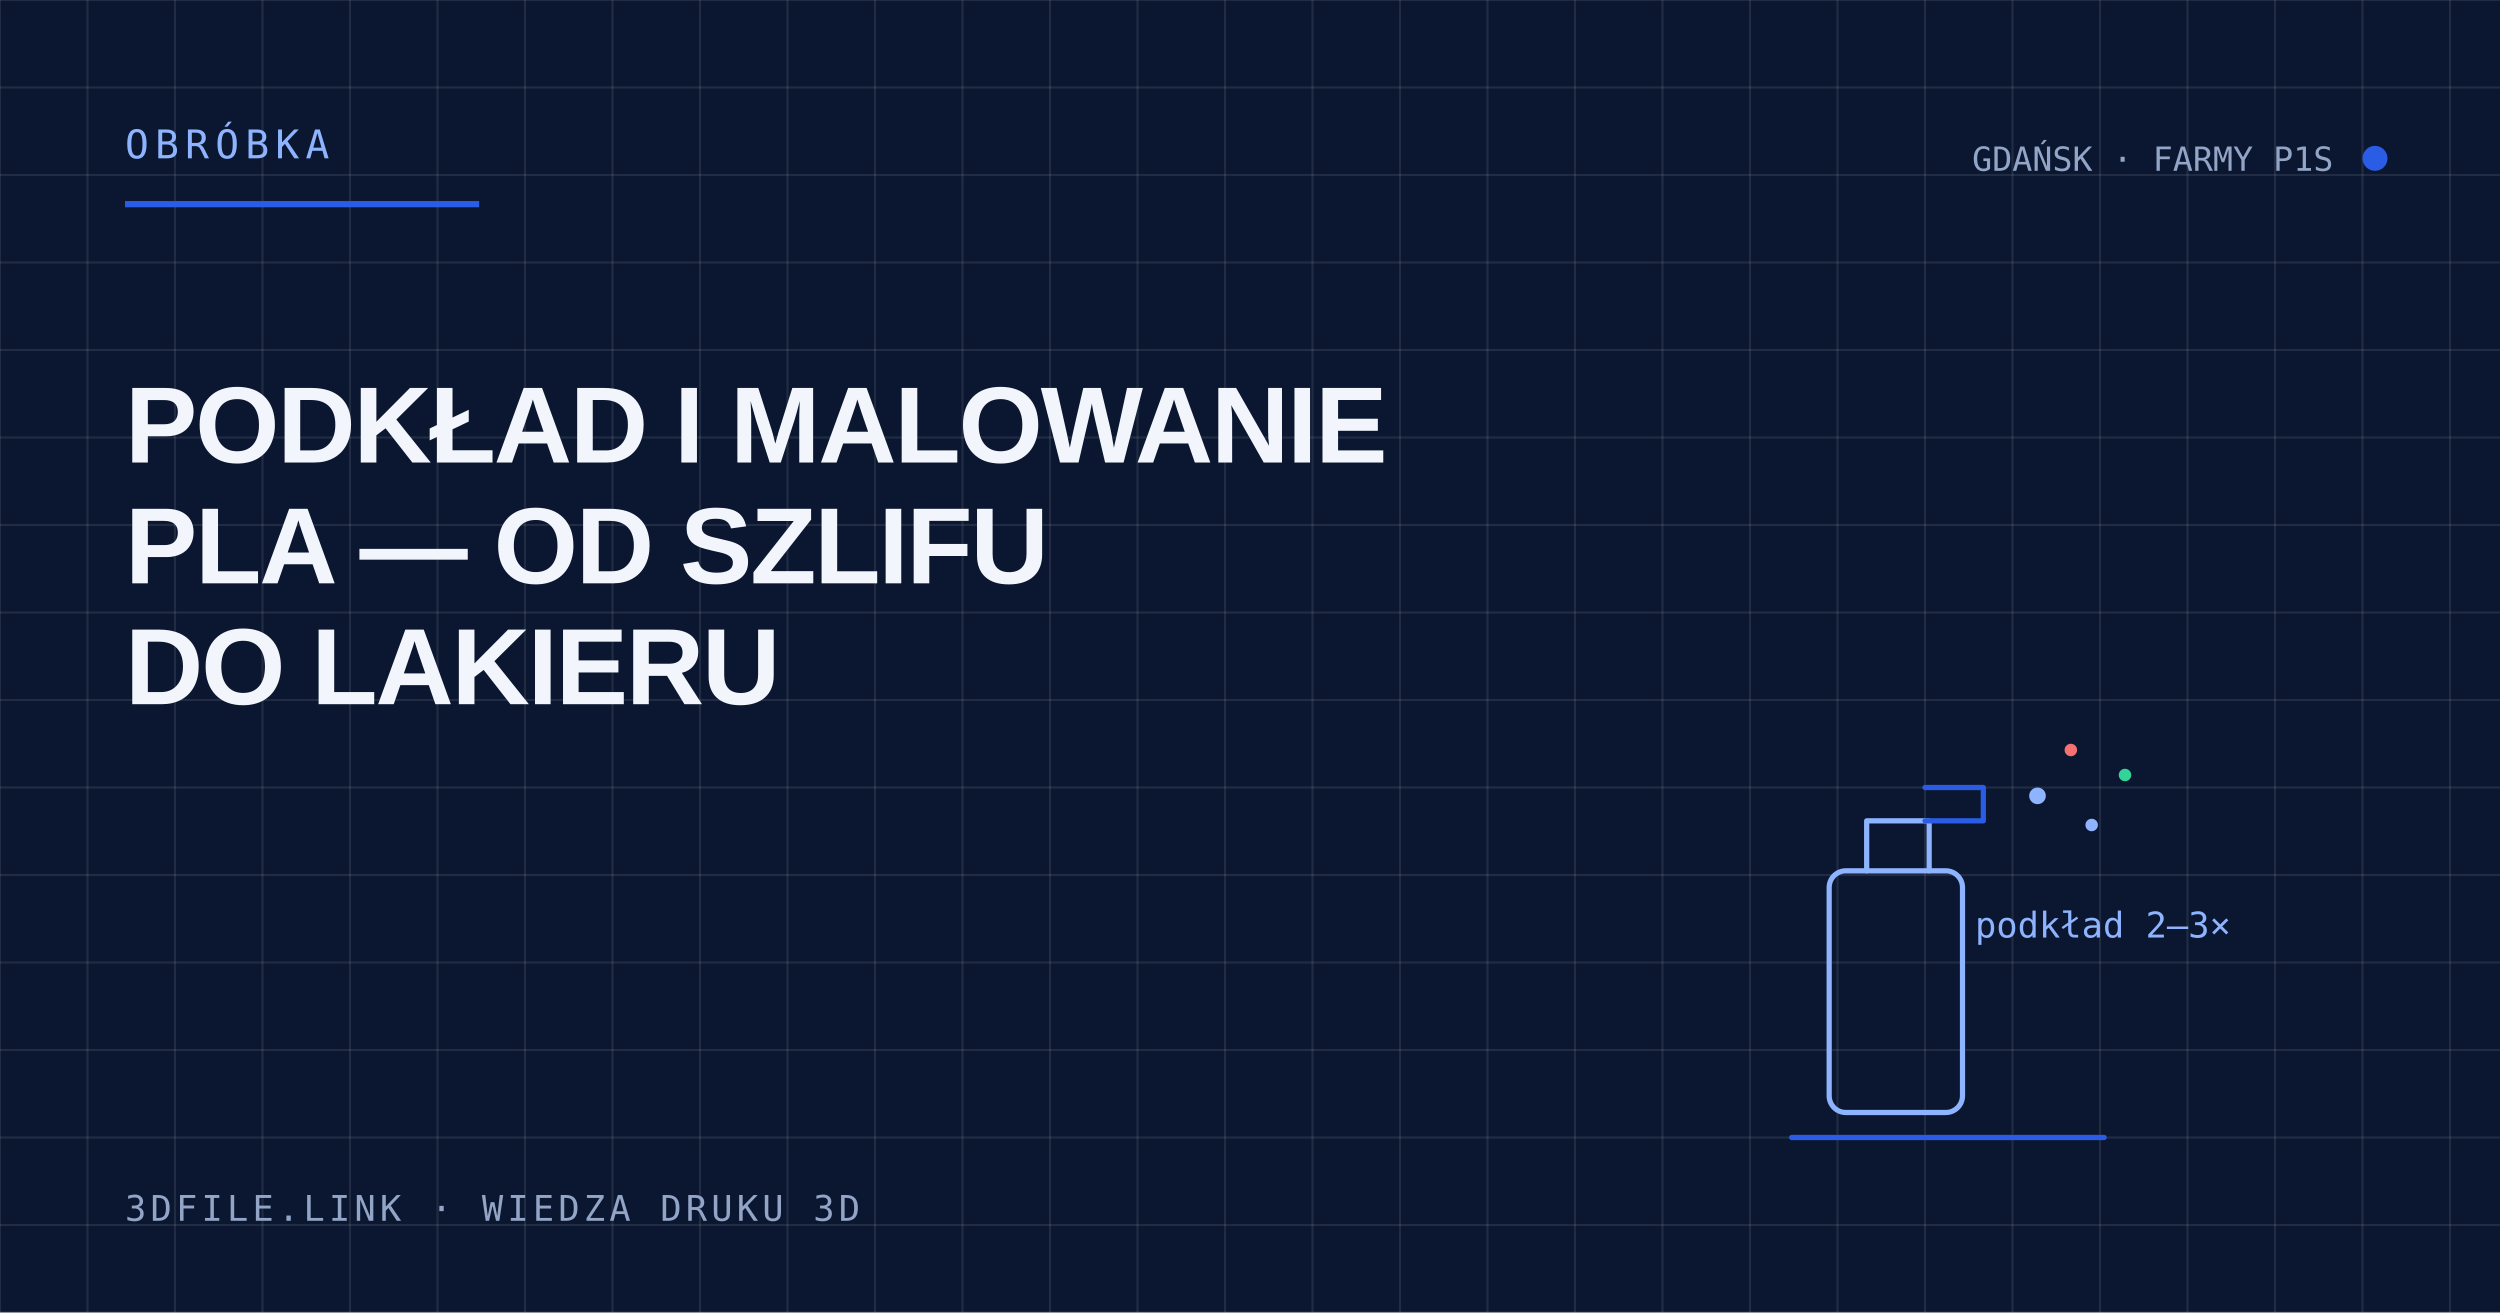
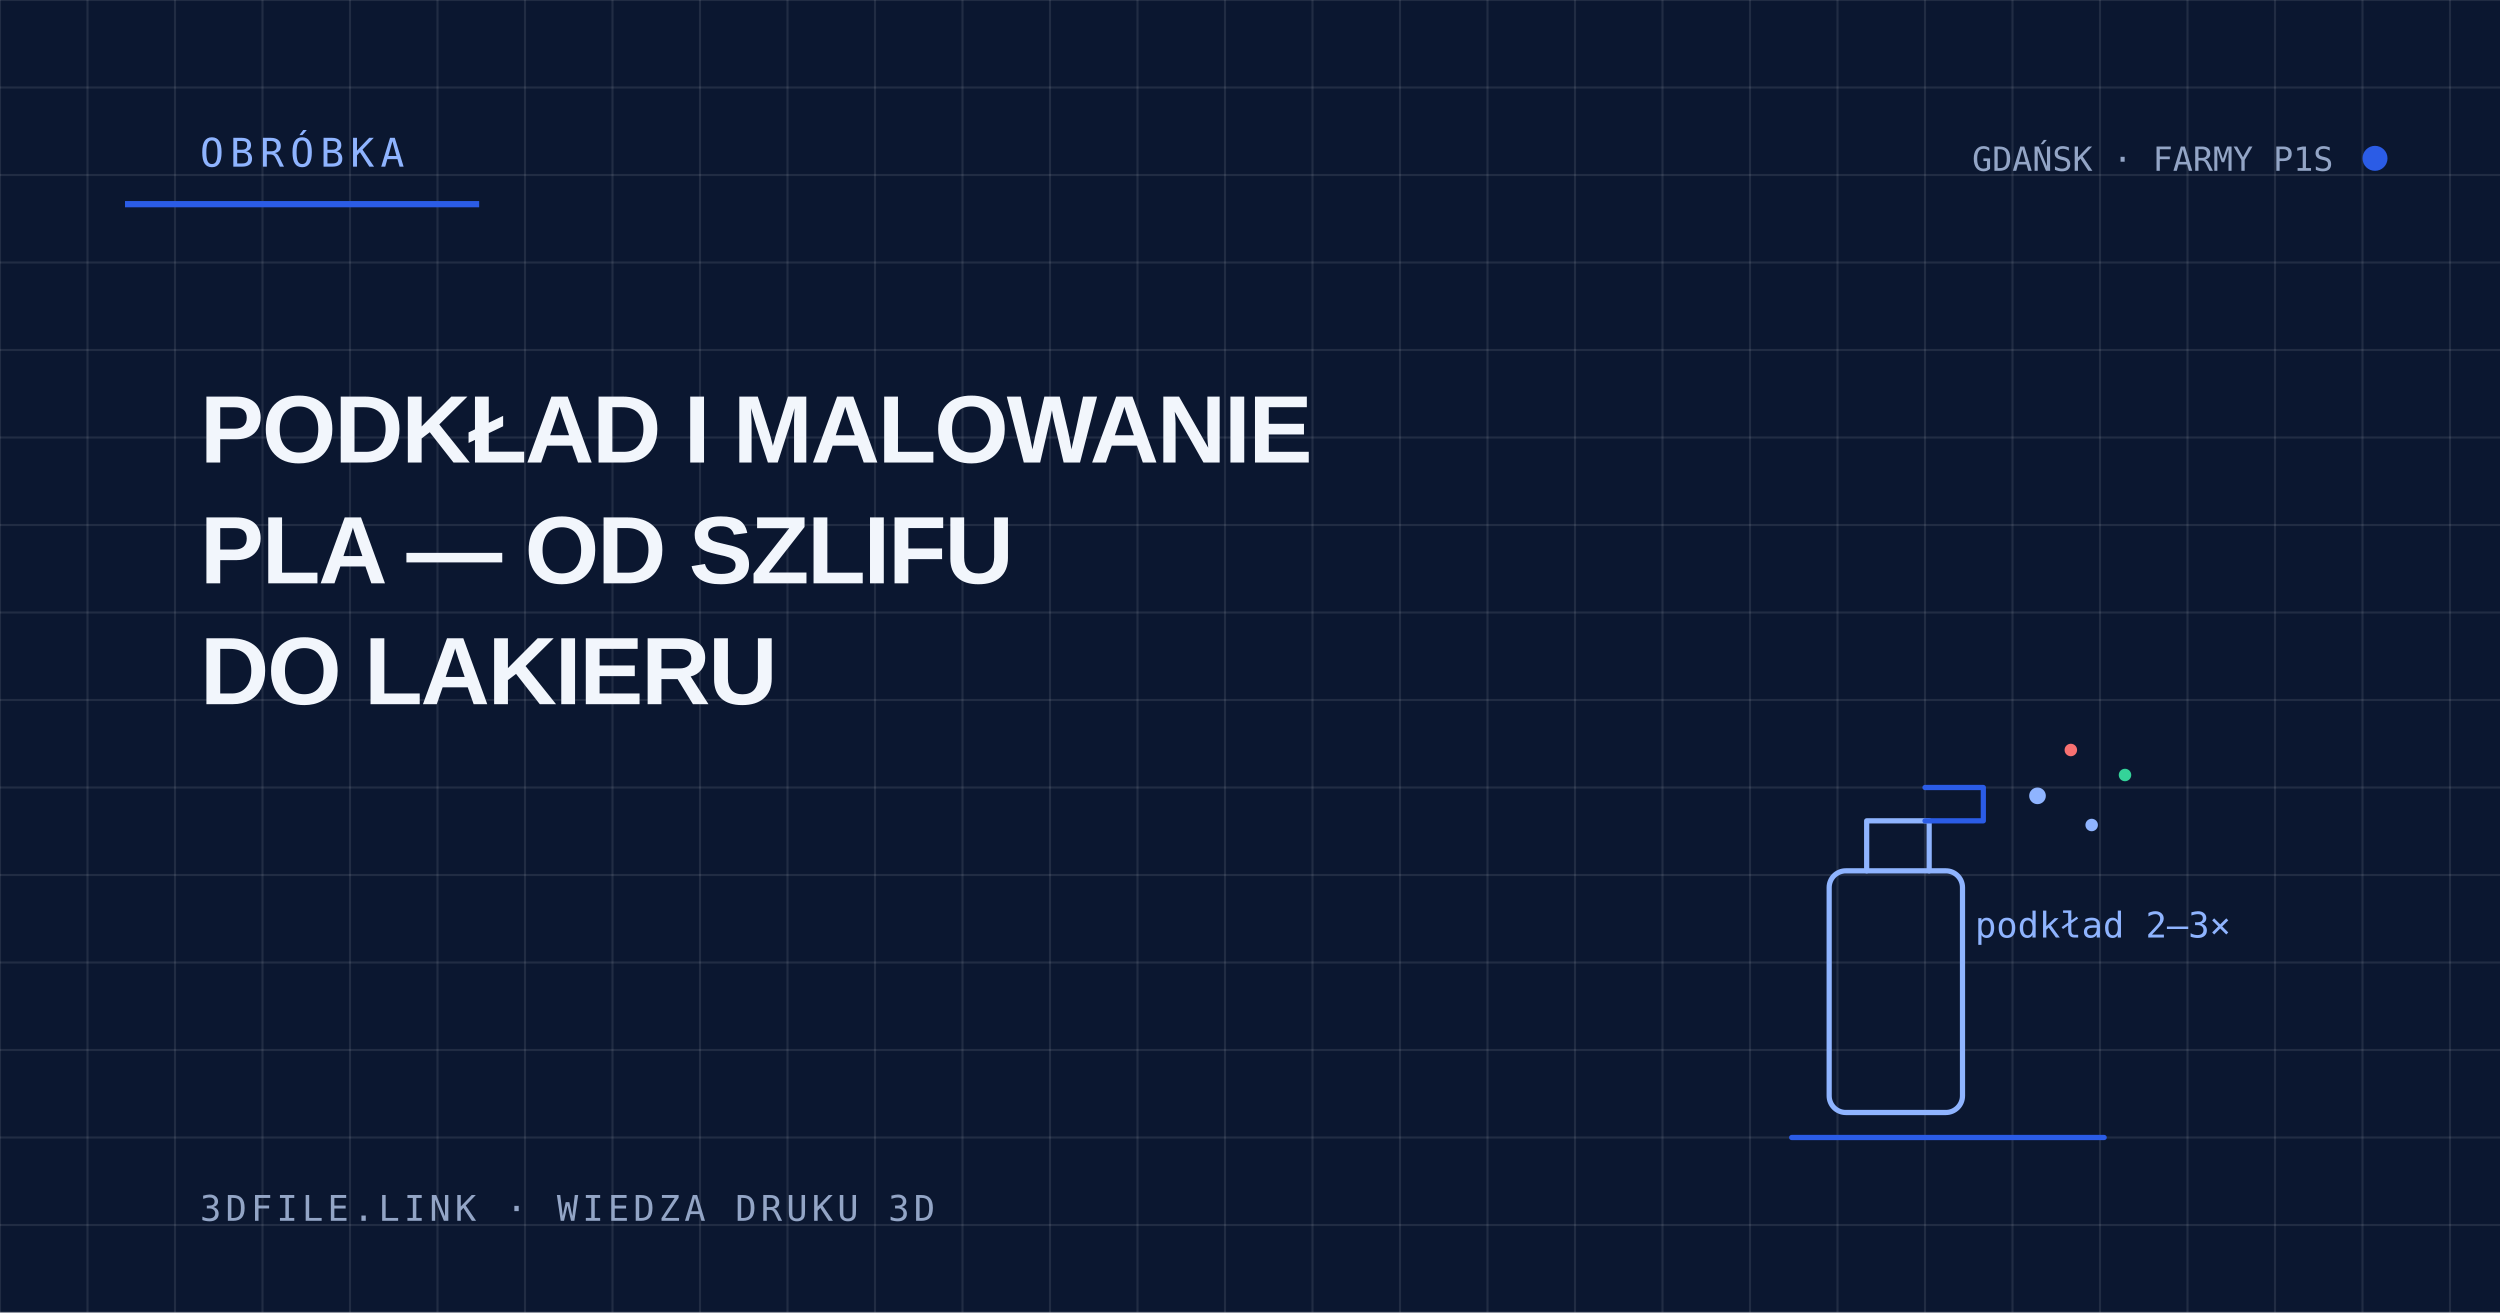
<svg xmlns="http://www.w3.org/2000/svg" viewBox="0 0 1200 630" width="1200" height="630">
  <rect width="1200" height="630" fill="#0B1730" />
  <g stroke="rgba(255,255,255,.09)" stroke-width="1">
    <line x1="0" y1="0" x2="1200" y2="0" />
    <line x1="0" y1="42" x2="1200" y2="42" />
    <line x1="0" y1="84" x2="1200" y2="84" />
    <line x1="0" y1="126" x2="1200" y2="126" />
    <line x1="0" y1="168" x2="1200" y2="168" />
    <line x1="0" y1="210" x2="1200" y2="210" />
    <line x1="0" y1="252" x2="1200" y2="252" />
    <line x1="0" y1="294" x2="1200" y2="294" />
    <line x1="0" y1="336" x2="1200" y2="336" />
    <line x1="0" y1="378" x2="1200" y2="378" />
    <line x1="0" y1="420" x2="1200" y2="420" />
    <line x1="0" y1="462" x2="1200" y2="462" />
    <line x1="0" y1="504" x2="1200" y2="504" />
    <line x1="0" y1="546" x2="1200" y2="546" />
    <line x1="0" y1="588" x2="1200" y2="588" />
    <line x1="0" y1="630" x2="1200" y2="630" />
    <line x1="0" y1="0" x2="0" y2="630" />
    <line x1="42" y1="0" x2="42" y2="630" />
    <line x1="84" y1="0" x2="84" y2="630" />
    <line x1="126" y1="0" x2="126" y2="630" />
    <line x1="168" y1="0" x2="168" y2="630" />
    <line x1="210" y1="0" x2="210" y2="630" />
    <line x1="252" y1="0" x2="252" y2="630" />
    <line x1="294" y1="0" x2="294" y2="630" />
    <line x1="336" y1="0" x2="336" y2="630" />
    <line x1="378" y1="0" x2="378" y2="630" />
    <line x1="420" y1="0" x2="420" y2="630" />
    <line x1="462" y1="0" x2="462" y2="630" />
    <line x1="504" y1="0" x2="504" y2="630" />
    <line x1="546" y1="0" x2="546" y2="630" />
    <line x1="588" y1="0" x2="588" y2="630" />
    <line x1="630" y1="0" x2="630" y2="630" />
    <line x1="672" y1="0" x2="672" y2="630" />
    <line x1="714" y1="0" x2="714" y2="630" />
    <line x1="756" y1="0" x2="756" y2="630" />
    <line x1="798" y1="0" x2="798" y2="630" />
    <line x1="840" y1="0" x2="840" y2="630" />
    <line x1="882" y1="0" x2="882" y2="630" />
    <line x1="924" y1="0" x2="924" y2="630" />
    <line x1="966" y1="0" x2="966" y2="630" />
    <line x1="1008" y1="0" x2="1008" y2="630" />
    <line x1="1050" y1="0" x2="1050" y2="630" />
    <line x1="1092" y1="0" x2="1092" y2="630" />
    <line x1="1134" y1="0" x2="1134" y2="630" />
    <line x1="1176" y1="0" x2="1176" y2="630" />
  </g>
-   <text x="60" y="76" font-family="Consolas,monospace" font-size="19" letter-spacing="3" fill="#8FB4FF">OBRÓBKA</text>
+   <text x="96" y="80" font-family="Consolas,monospace" font-size="19" letter-spacing="3" fill="#8FB4FF">OBRÓBKA</text>
  <line x1="60" y1="98" x2="230" y2="98" stroke="#2B5CE6" stroke-width="3" />
-   <text x="60" y="222" font-family="Arial Black,Arial" font-size="52" font-weight="900" fill="#F2F6FC" letter-spacing="-1">PODKŁAD I MALOWANIE</text>
-   <text x="60" y="280" font-family="Arial Black,Arial" font-size="52" font-weight="900" fill="#F2F6FC" letter-spacing="-1">PLA — OD SZLIFU</text>
-   <text x="60" y="338" font-family="Arial Black,Arial" font-size="52" font-weight="900" fill="#F2F6FC" letter-spacing="-1">DO LAKIERU</text>
+   <text x="96" y="222" font-family="Arial Black,Arial" font-size="46" font-weight="900" fill="#F2F6FC" letter-spacing="-1">PODKŁAD I MALOWANIE</text>
+   <text x="96" y="280" font-family="Arial Black,Arial" font-size="46" font-weight="900" fill="#F2F6FC" letter-spacing="-1">PLA — OD SZLIFU</text>
+   <text x="96" y="338" font-family="Arial Black,Arial" font-size="46" font-weight="900" fill="#F2F6FC" letter-spacing="-1">DO LAKIERU</text>
  <g transform="translate(820,330)" fill="none" stroke="#8FB4FF" stroke-width="2.5" stroke-linecap="round" stroke-linejoin="round">
    <rect x="58" y="88" width="64" height="116" rx="8" />
    <path d="M76 88V64h30v24" />
    <path d="M104 48h28v16h-28" stroke="#2B5CE6" />
    <circle cx="158" cy="52" r="4" fill="#8FB4FF" stroke="none" />
    <circle cx="184" cy="66" r="3" fill="#8FB4FF" stroke="none" />
    <circle cx="174" cy="30" r="3" fill="#F87171" stroke="none" />
    <circle cx="200" cy="42" r="3" fill="#34D399" stroke="none" />
    <line x1="40" y1="216" x2="190" y2="216" stroke="#2B5CE6" />
    <text x="128" y="120" font-family="Consolas" font-size="17" fill="#8FB4FF" stroke="none">podkład 2–3×</text>
  </g>
-   <text x="60" y="586" font-family="Consolas,monospace" font-size="17" letter-spacing="2" fill="#93A5C6">3DFILE.LINK · WIEDZA DRUKU 3D</text>
+   <text x="96" y="586" font-family="Consolas,monospace" font-size="17" letter-spacing="2" fill="#93A5C6">3DFILE.LINK · WIEDZA DRUKU 3D</text>
  <circle cx="1140" cy="76" r="6" fill="#2B5CE6" />
  <text x="1120" y="82" text-anchor="end" font-family="Consolas,monospace" font-size="16" fill="#93A5C6">GDAŃSK · FARMY P1S</text>
</svg>
